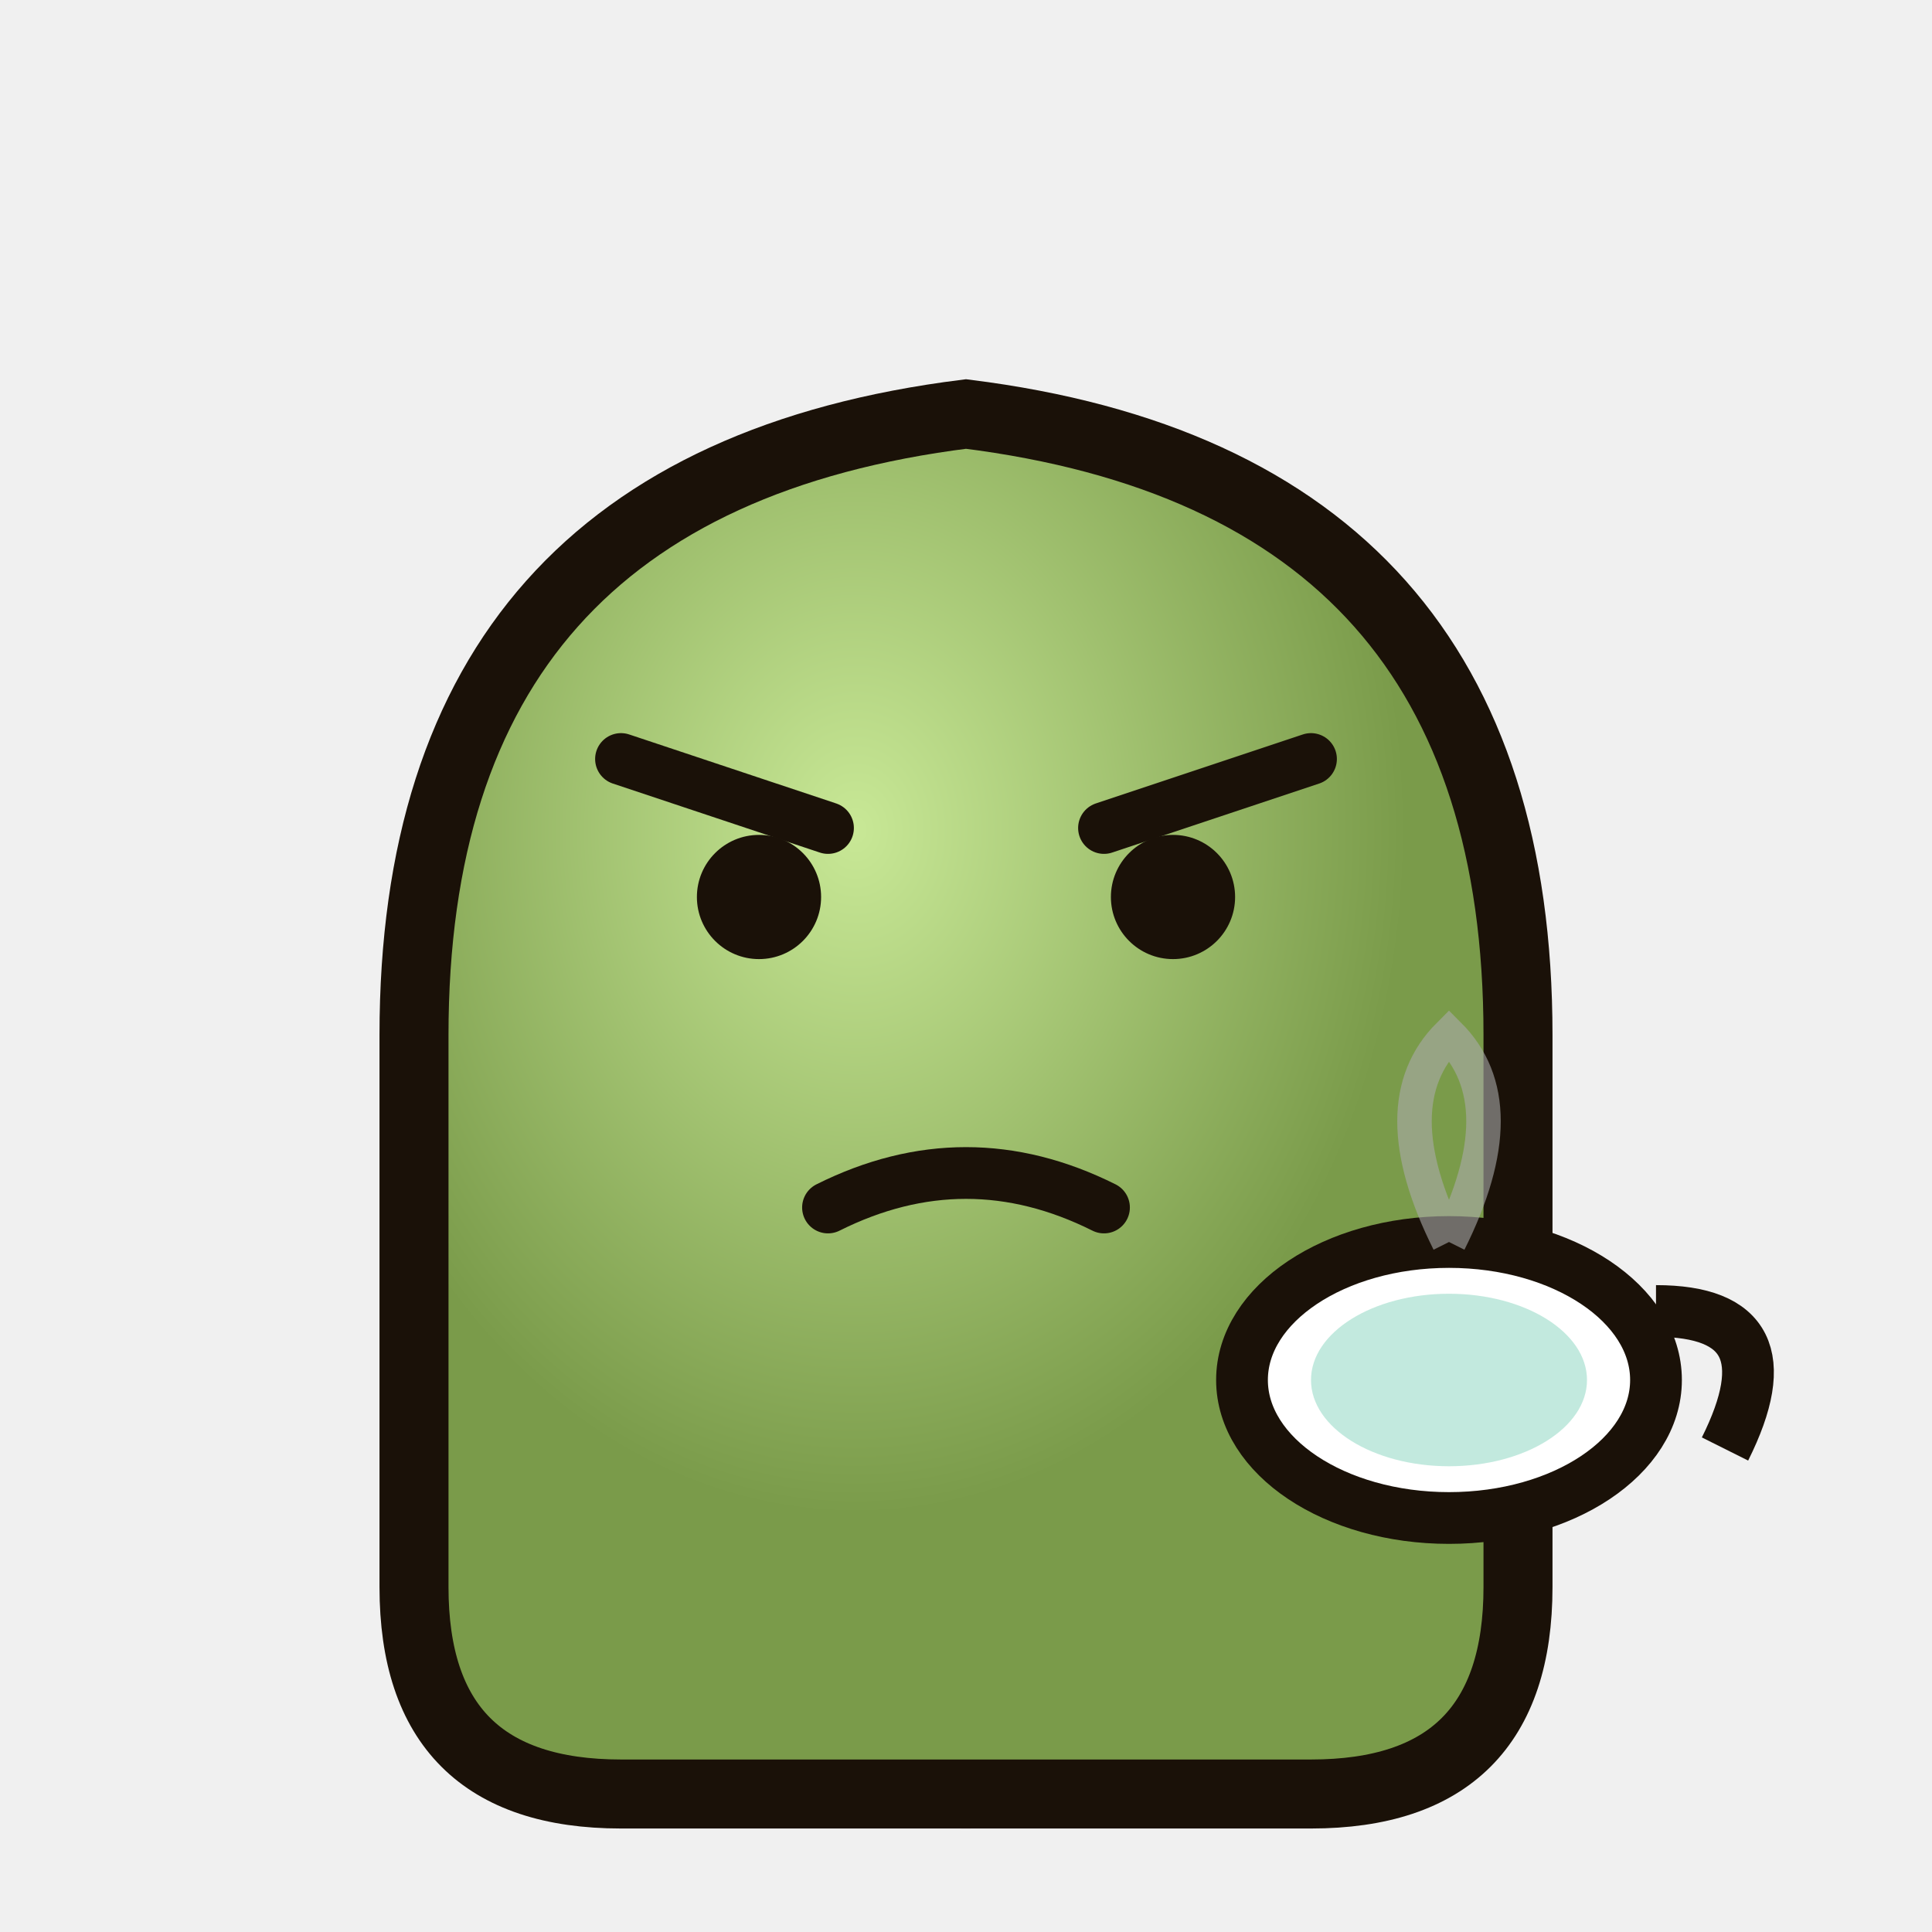
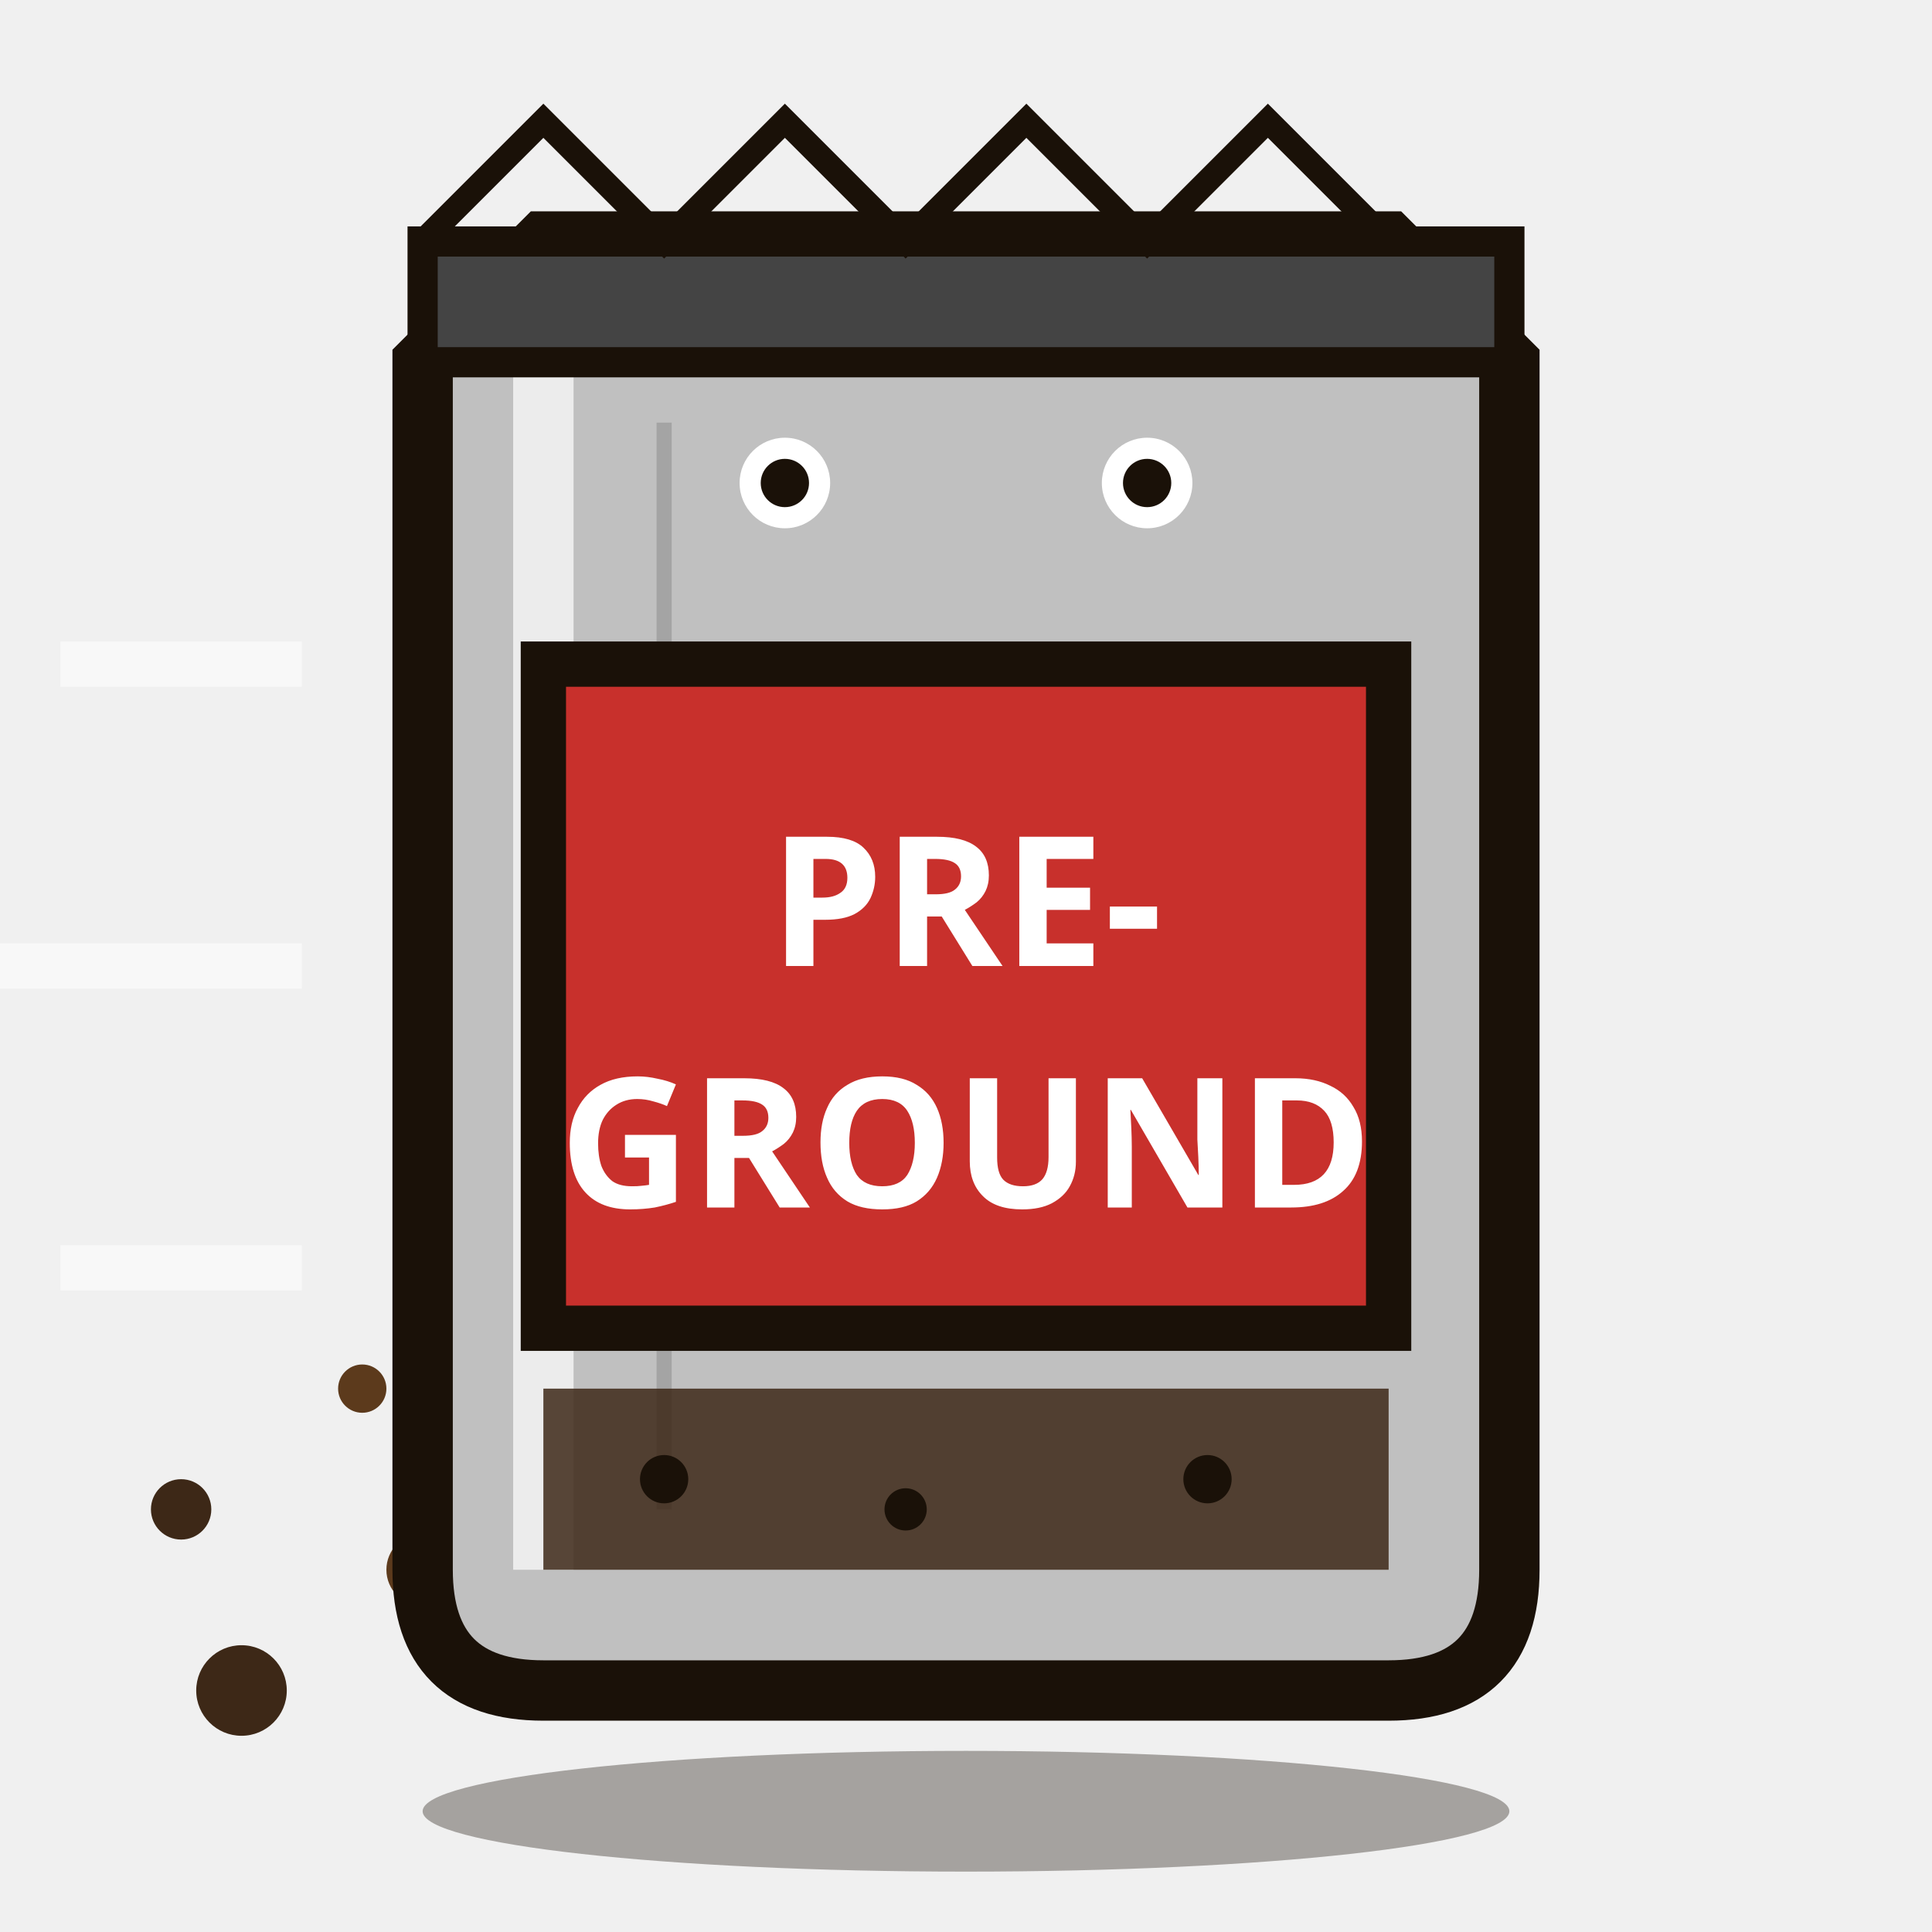
- <svg xmlns="http://www.w3.org/2000/svg" viewBox="0 0 56 56">
-   <defs>
-     <radialGradient id="ev" cx="0.4" cy="0.3">
-       <stop offset="0" stop-color="#c8e896" />
-       <stop offset="1" stop-color="#7a9b4a" />
-     </radialGradient>
-   </defs>
-   <ellipse cx="28" cy="50" rx="13" ry="3" fill="#1a1108" opacity="0.3" />
-   <path d="M 12 30 Q 12 14 28 12 Q 44 14 44 30 L 44 46 Q 44 52 38 52 L 18 52 Q 12 52 12 46 Z" fill="url(#ev)" stroke="#1a1108" stroke-width="2" />
-   <circle cx="22" cy="26" r="1.8" fill="#1a1108" />
-   <circle cx="34" cy="26" r="1.8" fill="#1a1108" />
-   <path d="M 18 22 L 24 24 M 32 24 L 38 22" stroke="#1a1108" stroke-width="1.5" stroke-linecap="round" />
-   <path d="M 24 35 Q 28 33 32 35" fill="none" stroke="#1a1108" stroke-width="1.5" stroke-linecap="round" />
-   <ellipse cx="42" cy="40" rx="6" ry="4" fill="#fff" stroke="#1a1108" stroke-width="1.5" />
-   <ellipse cx="42" cy="40" rx="4" ry="2.5" fill="#a8e0d0" opacity="0.7" />
-   <path d="M 48 38 Q 52 38 50 42" fill="none" stroke="#1a1108" stroke-width="1.5" />
-   <path d="M 42 36 Q 40 32 42 30 Q 44 32 42 36" fill="none" stroke="#aaa" stroke-width="1" opacity="0.6" />
+ <svg xmlns="http://www.w3.org/2000/svg" viewBox="0 0 64 64">
+   <ellipse cx="32" cy="60" rx="18" ry="2" fill="#1a1108" opacity="0.35" />
+   <circle cx="8" cy="56" r="1.5" fill="#3d2817" />
+   <circle cx="14" cy="52" r="1.2" fill="#5c3a1c" />
+   <circle cx="6" cy="50" r="1" fill="#3d2817" />
+   <circle cx="12" cy="46" r="0.8" fill="#5c3a1c" />
+   <path d="M 14 12 L 14 52 Q 14 56 18 56 L 46 56 Q 50 56 50 52 L 50 12 L 46 8 L 18 8 Z" fill="#c0c0c0" stroke="#1a1108" stroke-width="2" />
+   <path d="M 18 12 L 18 52" stroke="#fff" stroke-width="2" opacity="0.7" />
+   <path d="M 22 14 L 22 50" stroke="#888" stroke-width="0.5" opacity="0.5" />
+   <rect x="14" y="8" width="36" height="4" fill="#444" stroke="#1a1108" stroke-width="1" />
+   <path d="M 14 8 L 18 4 L 22 8 L 26 4 L 30 8 L 34 4 L 38 8 L 42 4 L 46 8" stroke="#1a1108" stroke-width="0.8" fill="none" />
+   <rect x="18" y="22" width="28" height="22" fill="#c8302c" stroke="#1a1108" stroke-width="1.5" />
+   <text x="32" y="32" text-anchor="middle" font-family="sans-serif" font-size="6" font-weight="bold" fill="#fff">PRE-</text>
+   <text x="32" y="40" text-anchor="middle" font-family="sans-serif" font-size="6" font-weight="bold" fill="#fff">GROUND</text>
+   <rect x="18" y="46" width="28" height="6" fill="#3d2817" opacity="0.85" />
+   <circle cx="22" cy="49" r="0.8" fill="#1a1108" />
+   <circle cx="30" cy="50" r="0.7" fill="#1a1108" />
+   <circle cx="40" cy="49" r="0.8" fill="#1a1108" />
+   <circle cx="26" cy="16" r="1.5" fill="#fff" />
+   <circle cx="38" cy="16" r="1.5" fill="#fff" />
+   <circle cx="26" cy="16" r="0.8" fill="#1a1108" />
+   <circle cx="38" cy="16" r="0.8" fill="#1a1108" />
+   <line x1="2" y1="22" x2="10" y2="22" stroke="#fff" stroke-width="1.5" opacity="0.5" />
+   <line x1="0" y1="32" x2="10" y2="32" stroke="#fff" stroke-width="1.5" opacity="0.5" />
+   <line x1="2" y1="42" x2="10" y2="42" stroke="#fff" stroke-width="1.5" opacity="0.5" />
</svg>
